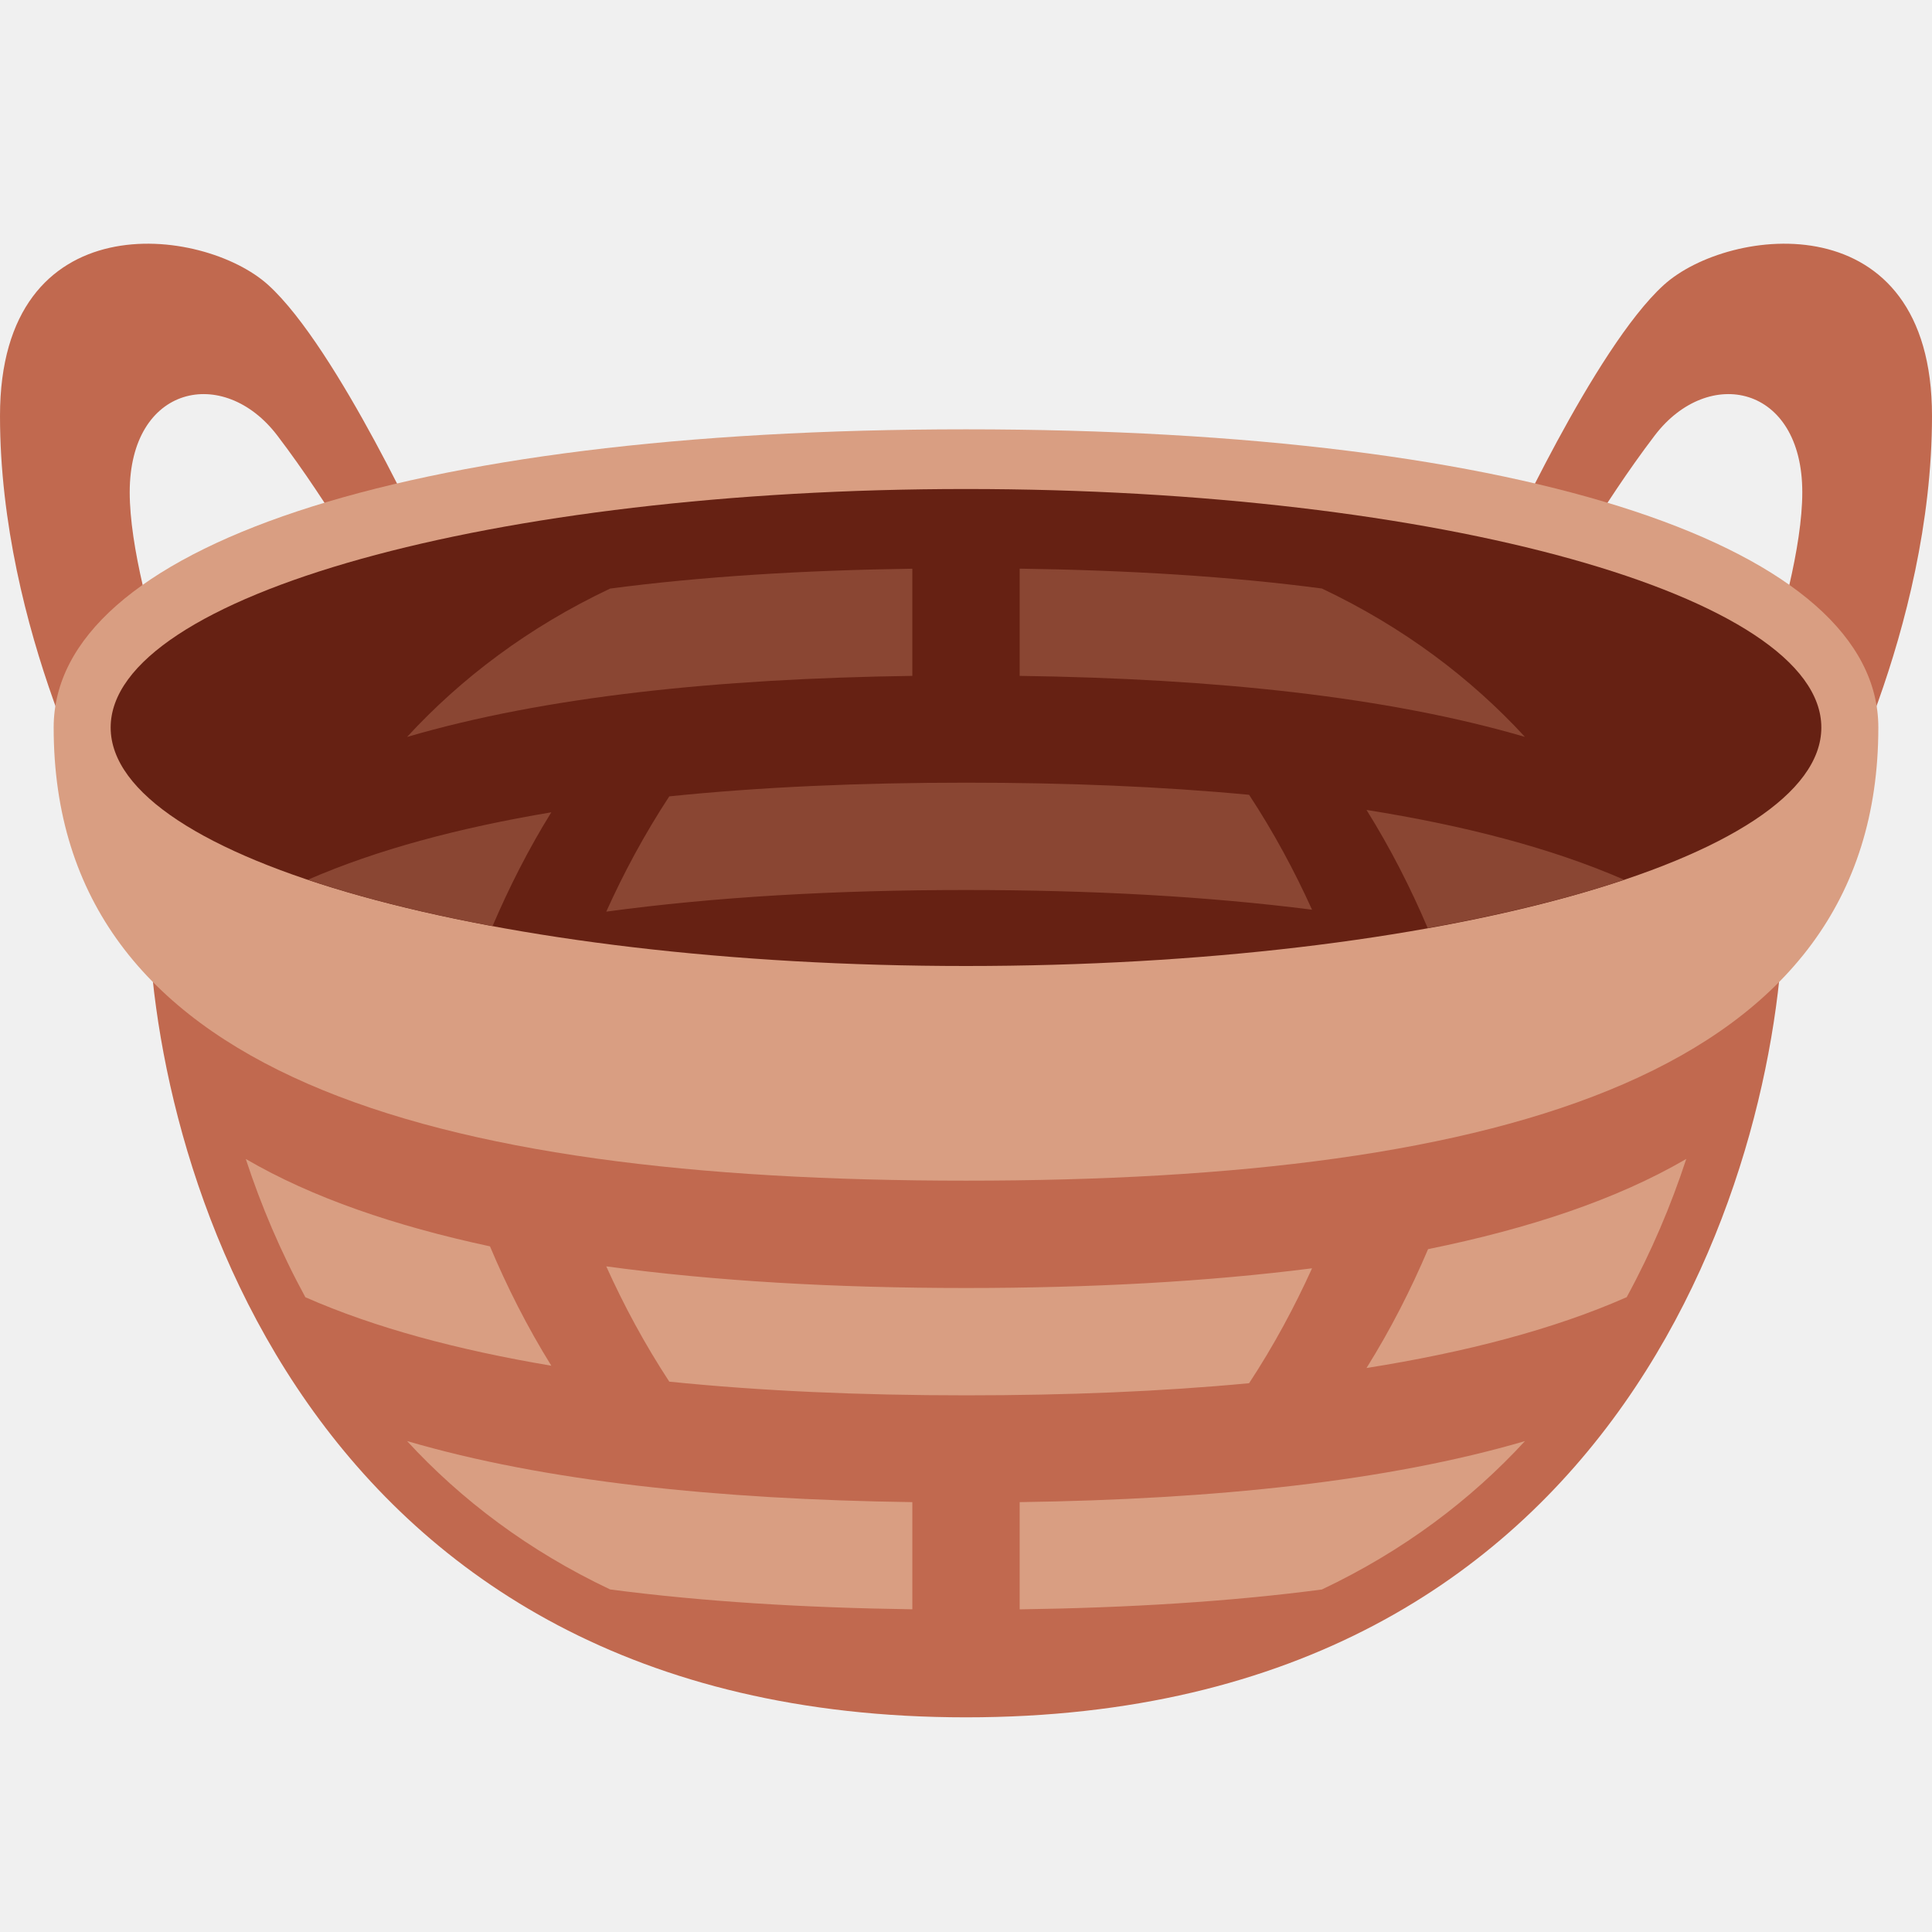
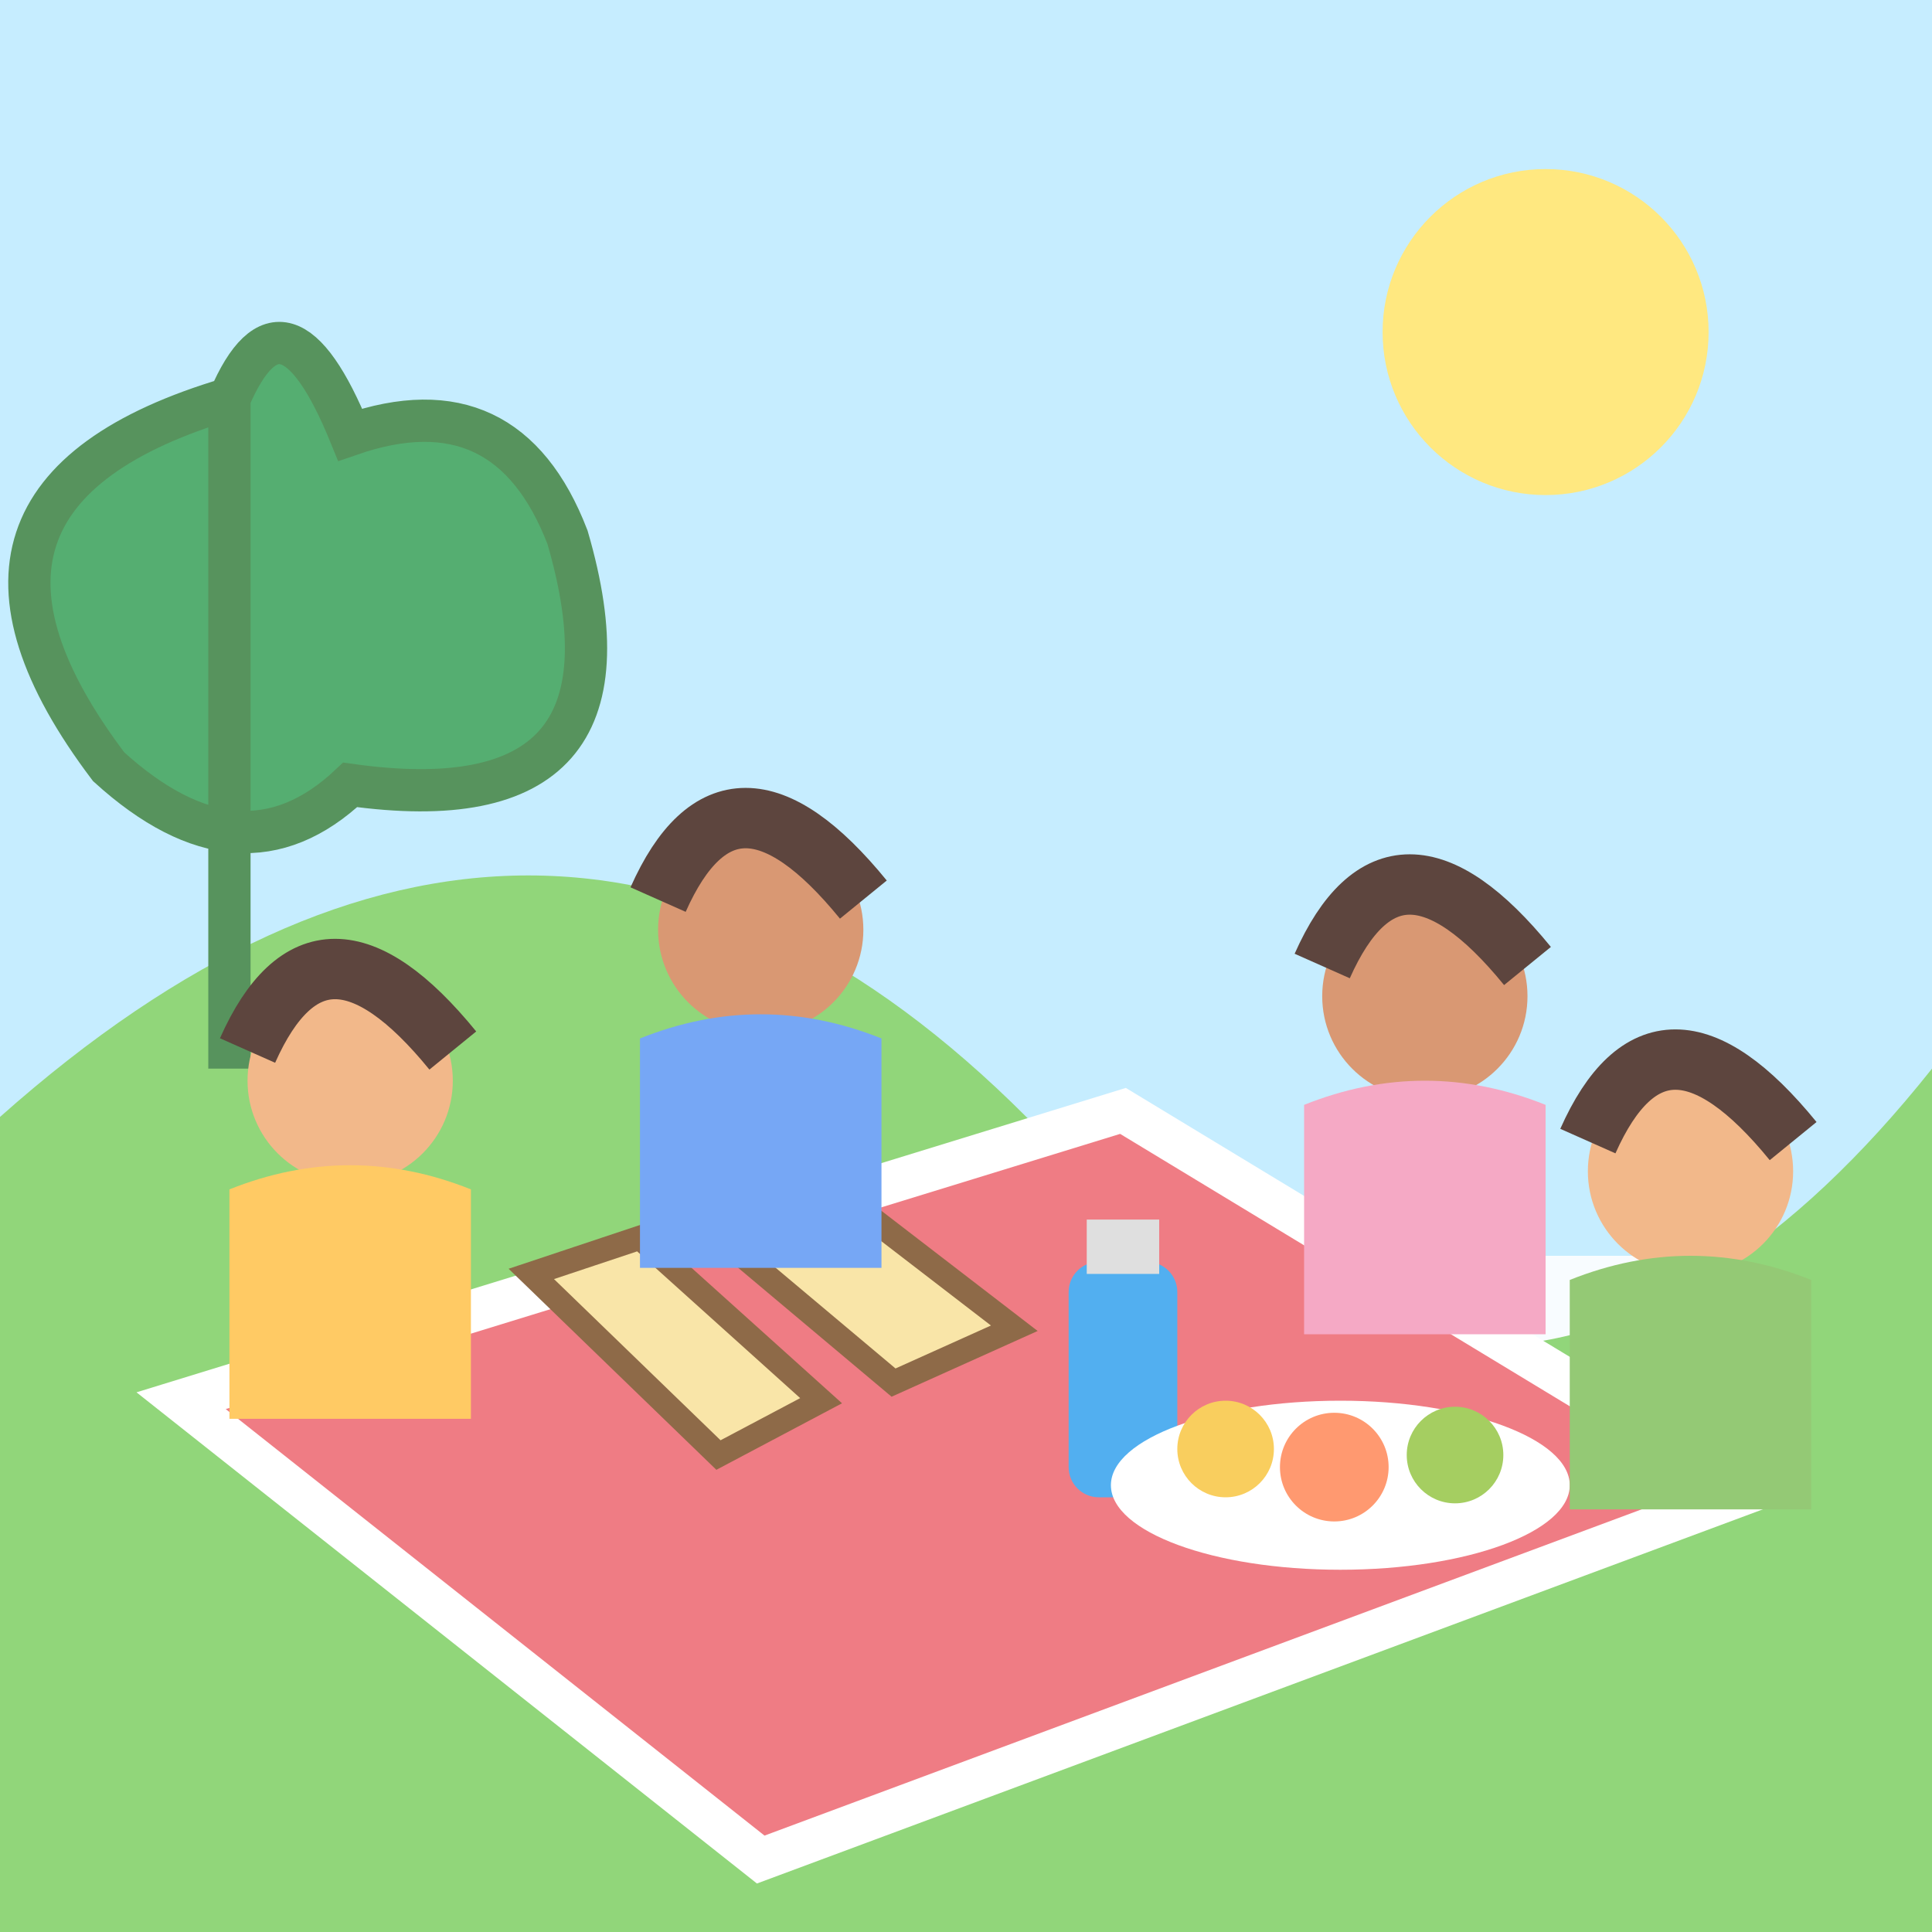
- <svg xmlns="http://www.w3.org/2000/svg" viewBox="0 0 36 36">
-   <path fill="#C1694F" d="M2 15.375S0 11.75 0 7.75s3.786-3.542 5-2.438c1.292 1.174 3 4.938 3 4.938l-1 .688s-.833-1.51-1.833-2.823-2.75-.943-2.75 1.057S4 15 4 15l-2 .375zm32 0s2-3.625 2-7.625-3.786-3.542-5-2.438c-1.292 1.174-3 4.938-3 4.938l1 .688s.833-1.51 1.833-2.823 2.75-.943 2.75 1.057S32 15 32 15l2 .375z" />
-   <path fill="#C1694F" d="M33.238 16.762C33.238 21.496 30.381 32 18 32S2.762 21.496 2.762 16.762C2.762 13.905 8.532 12 18 12s15.238 1.905 15.238 4.762z" />
-   <path fill="#D99E82" d="M35 13.556C35 20 28.041 22 18 22S1 20 1 13.556C1 10.222 7.438 8 18 8s17 2.222 17 5.556z" />
-   <ellipse fill="#662113" cx="18" cy="13.556" rx="15.938" ry="4.444" />
-   <path d="M17 27.99c-3.646-.051-6.853-.387-9.415-1.138 1.007 1.094 2.262 2.045 3.784 2.765 1.717.226 3.608.341 5.631.37V27.99zm2 0v1.998c2.022-.029 3.913-.143 5.631-.37 1.522-.721 2.777-1.671 3.784-2.765-2.562.749-5.769 1.085-9.415 1.137zm-9.87-4.766c-1.77-.38-3.312-.906-4.55-1.628.282.861.648 1.728 1.11 2.576 1.299.572 2.848.984 4.583 1.276-.451-.727-.828-1.475-1.143-2.224zM18 26c1.875 0 3.64-.071 5.275-.226.458-.697.845-1.417 1.173-2.141-1.953.249-4.11.367-6.448.367-2.442 0-4.684-.129-6.703-.403.327.727.716 1.448 1.174 2.148 1.705.174 3.555.255 5.529.255zm8.61-2.724c-.317.746-.695 1.492-1.147 2.215 1.844-.293 3.483-.718 4.848-1.32.462-.848.828-1.715 1.11-2.576-1.299.758-2.932 1.299-4.811 1.681z" fill="#D99E82" />
-   <path d="M17 12.594c-3.646.051-6.853.387-9.415 1.138 1.007-1.094 2.262-2.045 3.784-2.765 1.717-.226 3.608-.341 5.631-.37v1.997zm2 0v-1.998c2.022.029 3.913.143 5.631.37 1.522.721 2.777 1.671 3.784 2.765-2.562-.75-5.769-1.086-9.415-1.137zm-9.822 4.662c.306-.714.665-1.427 1.095-2.12-1.716.288-3.247.695-4.537 1.257.99.332 2.15.623 3.442.863zM18 14.584c1.875 0 3.64.071 5.275.226.458.697.845 1.417 1.173 2.141-1.953-.249-4.109-.367-6.448-.367-2.442 0-4.684.129-6.703.403.327-.727.716-1.448 1.174-2.148 1.705-.175 3.555-.255 5.529-.255zm7.463.508c.449.719.825 1.46 1.14 2.201 1.378-.247 2.617-.55 3.661-.9-1.356-.591-2.977-1.011-4.801-1.301z" fill="#8A4633" />
+ <svg xmlns="http://www.w3.org/2000/svg" width="320" height="320" viewBox="0 0 320 320">
+   <rect width="320" height="320" rx="28" fill="#f8fcff" />
+   <rect y="0" width="320" height="208" fill="#c6edff" />
+   <path d="M0 185q90-80 170 0t150-8v143H0" fill="#91d67a" />
+   <circle cx="256" cy="55" r="27" fill="#ffe880" />
+   <path d="M38 177V66m0 0q-54 16-20 61 22 20 40 3 50 7 36-41-10-26-36-17-11-27-20-6z" fill="#55ae71" stroke="#57935d" stroke-width="7" />
+   <path d="M30 232l156-48 104 63-164 61z" fill="#ef7c84" stroke="#fff" stroke-width="7" />
+   <path d="M88 211l18-6 30 27-17 9z" fill="#f9e5a8" stroke="#8e6a48" stroke-width="4" />
+   <path d="M123 208l19-8 26 20-20 9z" fill="#f9e5a8" stroke="#8e6a48" stroke-width="4" />
+   <rect x="177" y="209" width="18" height="39" rx="5" fill="#52aff0" />
+   <rect x="180" y="202" width="12" height="9" fill="#dfdfdf" />
+   <ellipse cx="222" cy="246" rx="38" ry="14" fill="#fff" />
+   <circle cx="203" cy="240" r="8" fill="#f9ce5e" />
+   <circle cx="221" cy="243" r="9" fill="#ff9970" />
+   <circle cx="241" cy="241" r="8" fill="#a5ce61" />
+   <circle cx="58" cy="179" r="17" fill="#f2b88a" />
+   <path d="M38 197q20-8 40 0v38h-40z" fill="#ffca64" />
+   <path d="M41 174q12-27 34 0" stroke="#5d453e" stroke-width="10" fill="none" />
+   <circle cx="126" cy="154" r="17" fill="#d99873" />
+   <path d="M106 172q20-8 40 0v38h-40z" fill="#76a7f5" />
+   <path d="M109 149q12-27 34 0" stroke="#5d453e" stroke-width="10" fill="none" />
+   <circle cx="236" cy="165" r="17" fill="#d99873" />
+   <path d="M216 183q20-8 40 0v38h-40z" fill="#f5a9c5" />
+   <path d="M219 160q12-27 34 0" stroke="#5d453e" stroke-width="10" fill="none" />
+   <circle cx="280" cy="194" r="17" fill="#f2b88a" />
+   <path d="M260 212q20-8 40 0v38h-40z" fill="#94c975" />
+   <path d="M263 189q12-27 34 0" stroke="#5d453e" stroke-width="10" fill="none" />
</svg>
